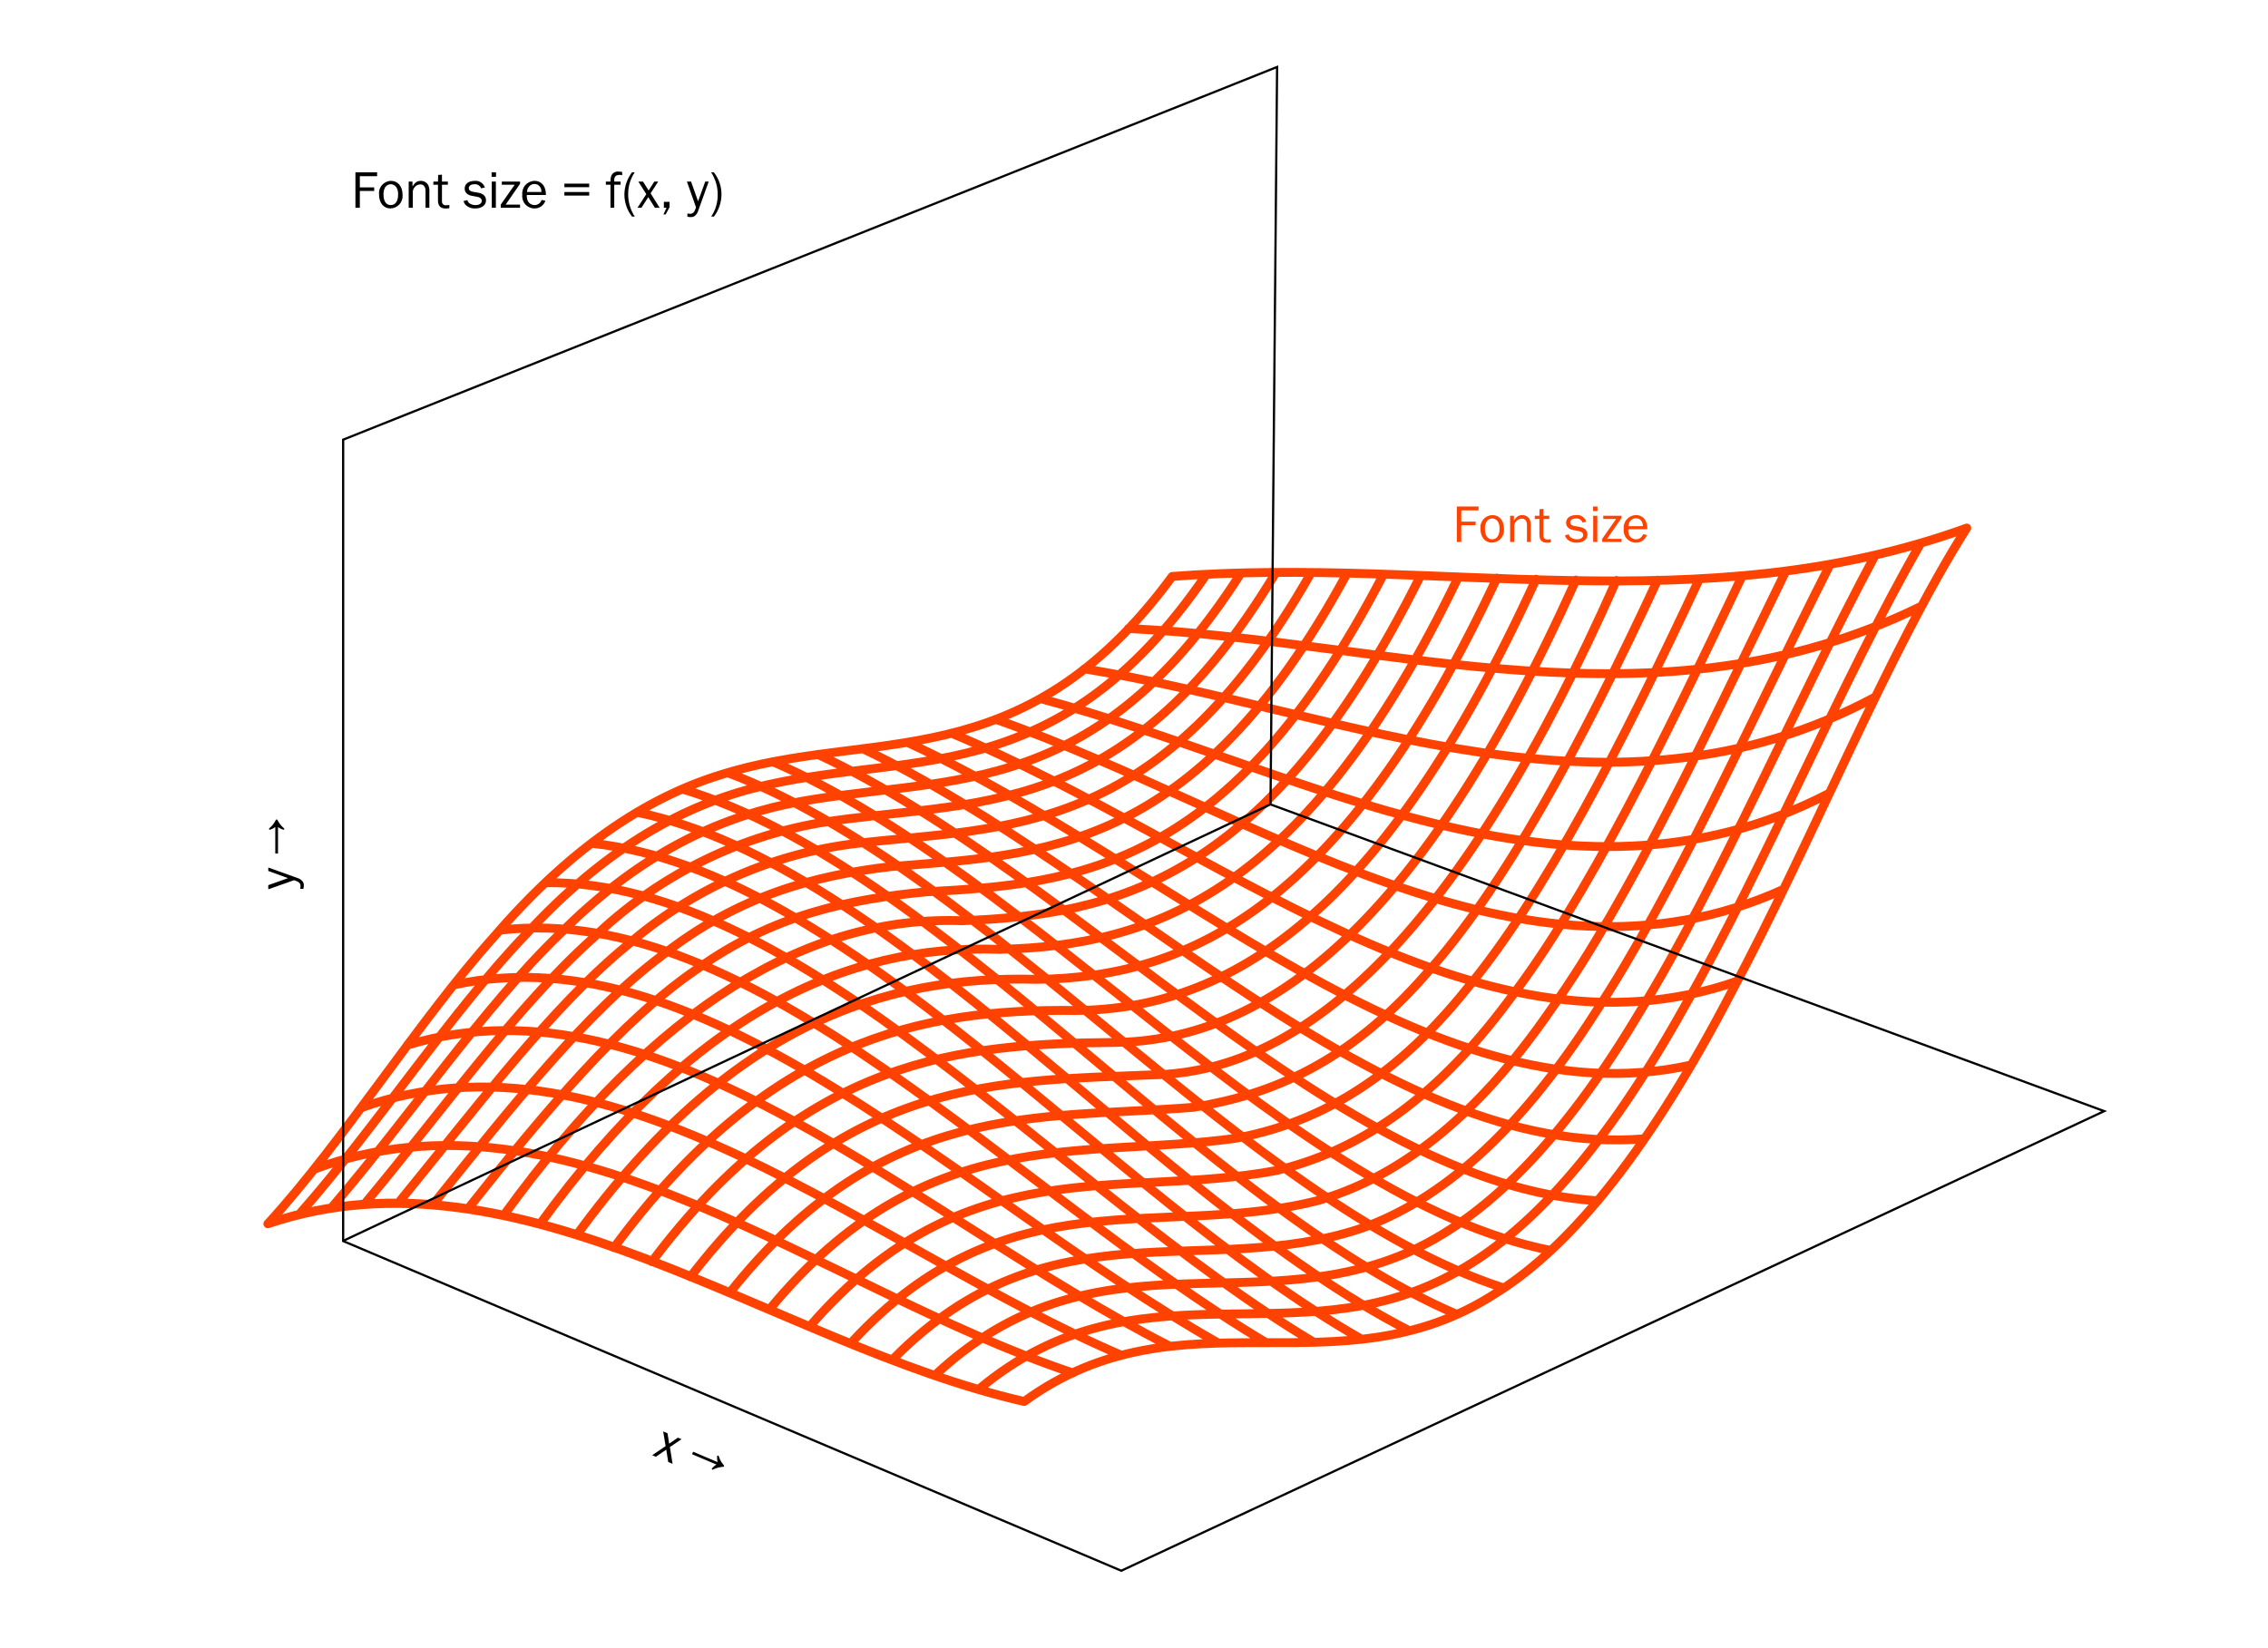
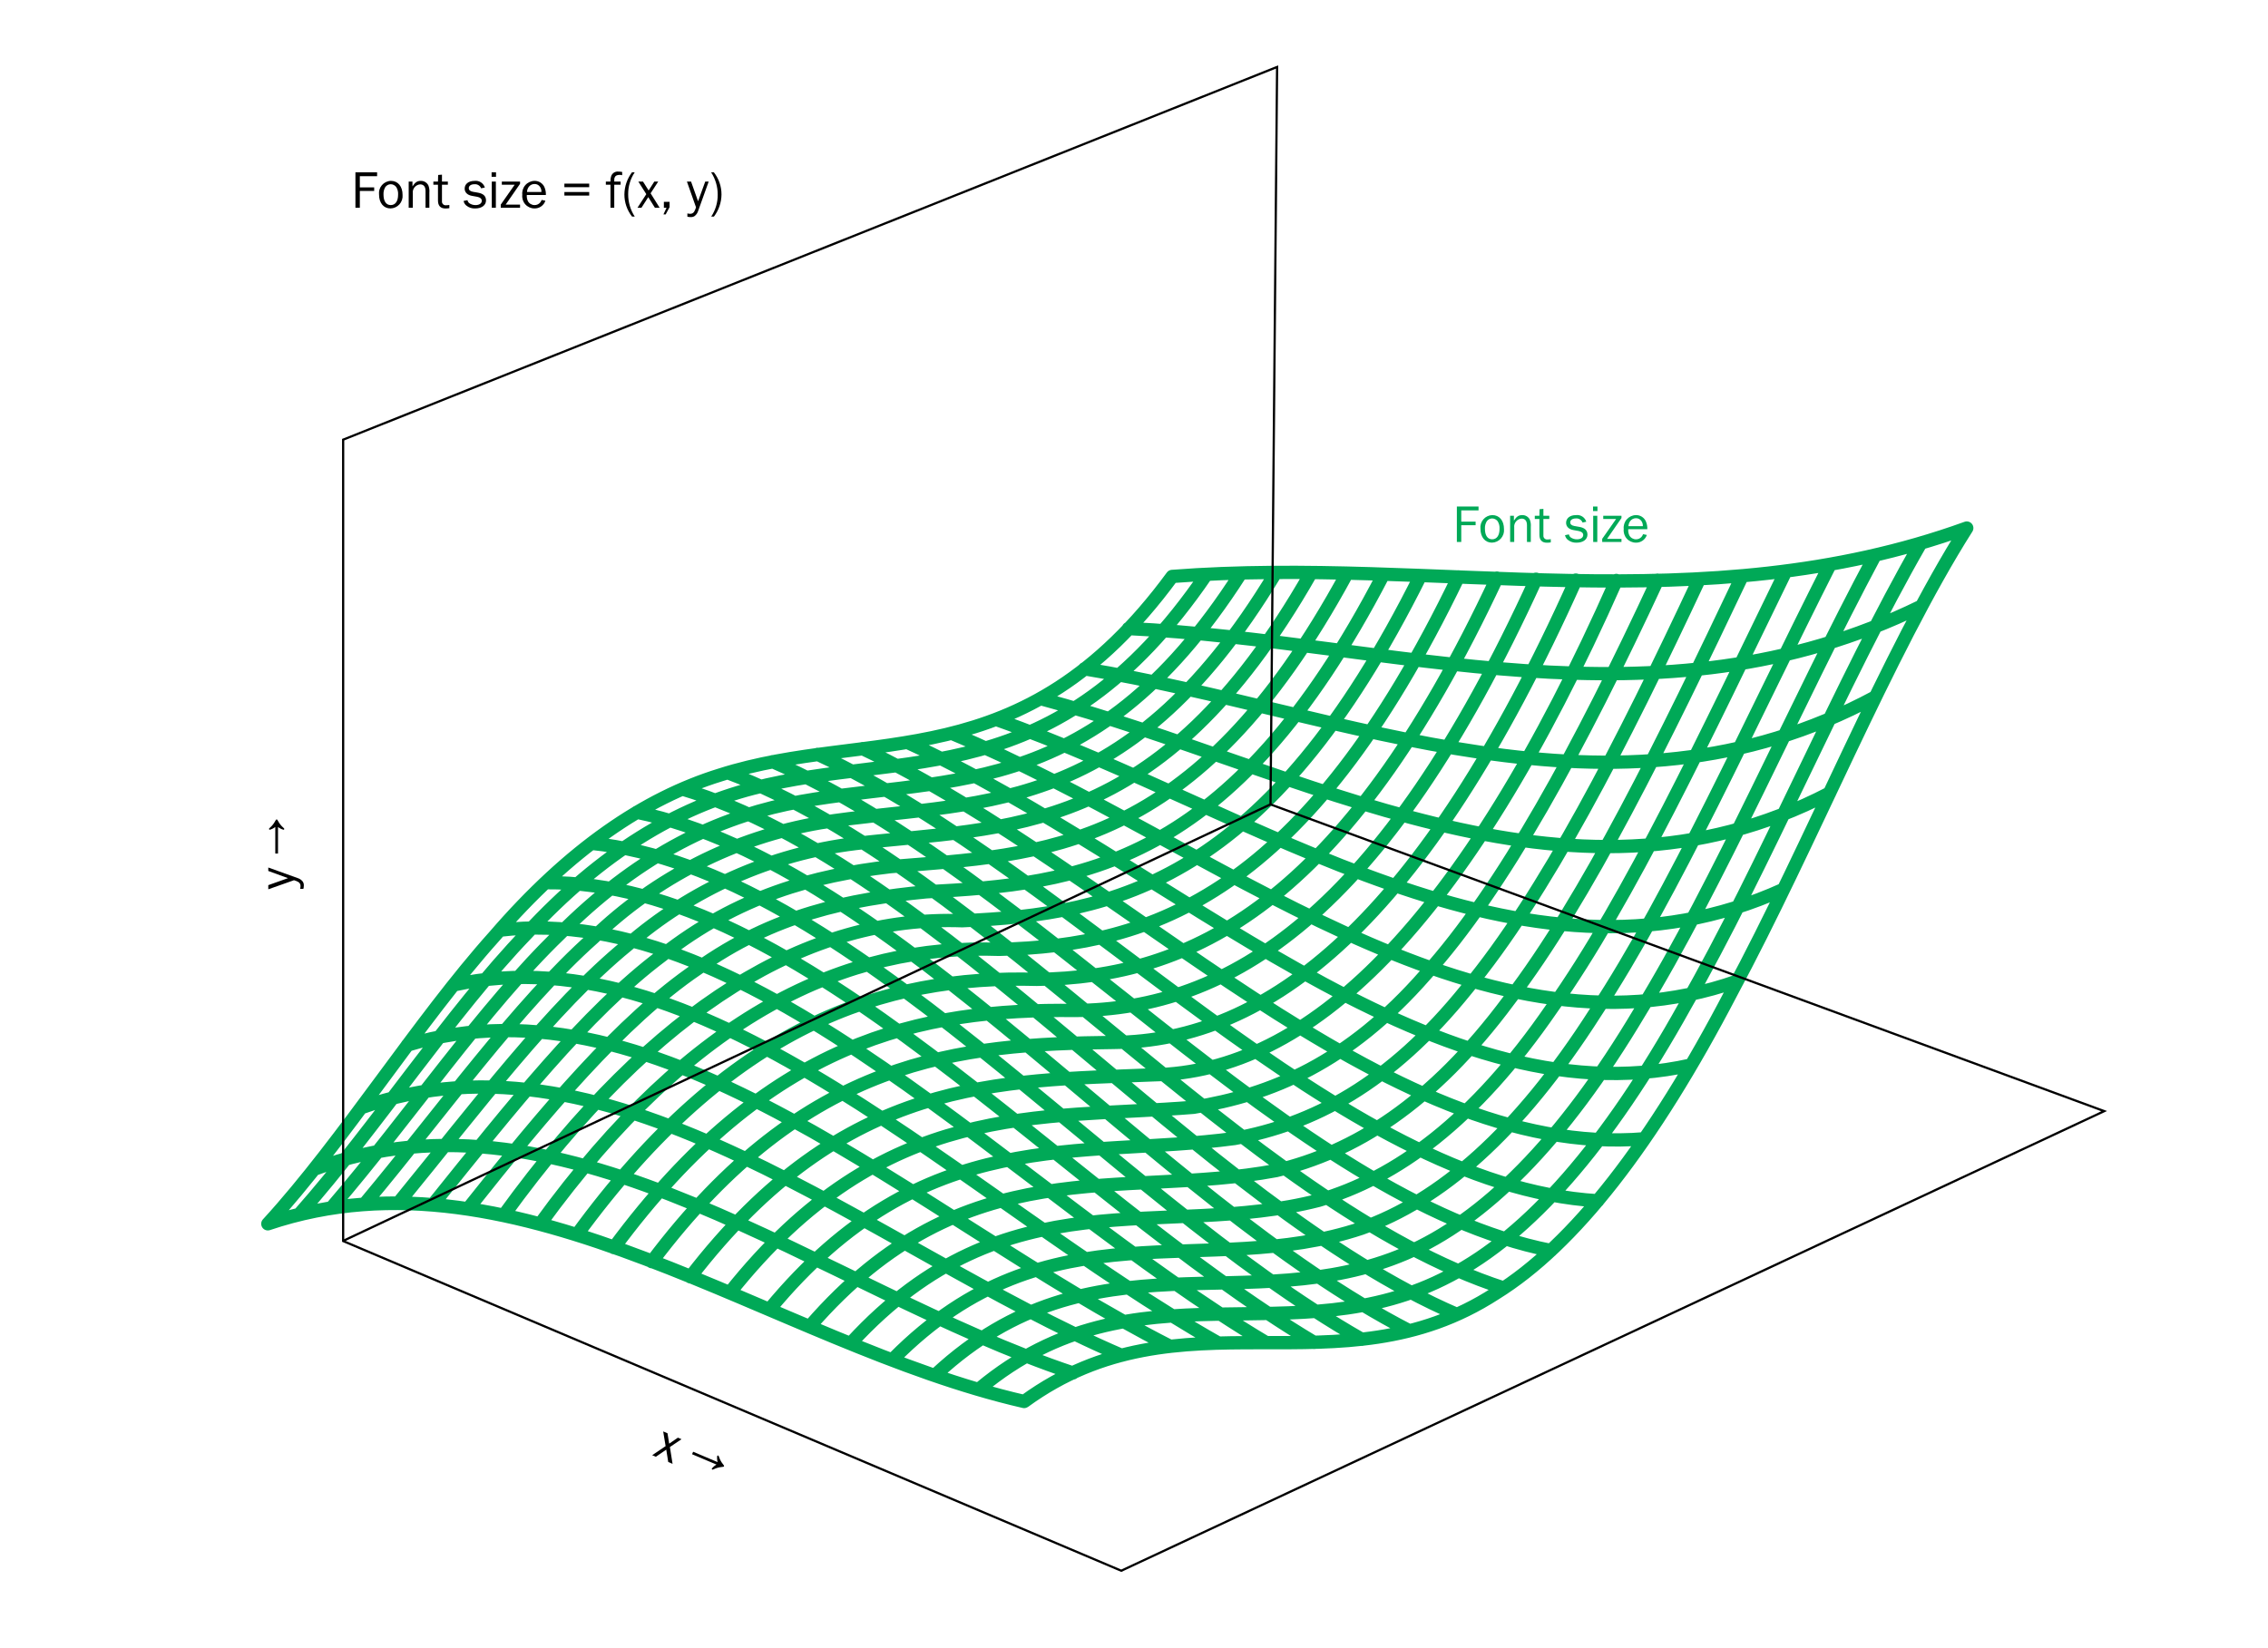
<svg xmlns="http://www.w3.org/2000/svg" width="256" height="185.962" viewBox="0 0 256 185.962">
  <defs>
    <style>
      .cls-1 {
        isolation: isolate;
      }

-       .cls-2, .cls-5 {
+       .cls-2,
+       .cls-5 {
        fill: none;
      }

      .cls-2 {
        stroke: #000;
        stroke-miterlimit: 10;
        stroke-width: 0.25px;
      }

      .cls-3 {
        mix-blend-mode: multiply;
      }

      .cls-4 {
-         fill: #ff4200;
+         fill: #00a957;
      }

      .cls-5 {
-         stroke: #ff4200;
+         stroke: #00a957;
+         stroke-width: 1.5px;
        stroke-linecap: round;
        stroke-linejoin: round;
      }
    </style>
  </defs>
  <g class="cls-1">
    <g id="Layer_1" data-name="Layer 1">
      <polygon class="cls-2" points="38.733 49.638 38.733 140.115 126.564 177.337 237.511 125.448 143.41 90.819 144.152 7.559 38.733 49.638" />
      <g>
        <path d="M40.119,23.454v-4h2.447v.438H40.617v1.266h1.619V21.56H40.617v1.895Z" />
        <path d="M45.44,22.009a1.398,1.398,0,0,1-1.367,1.524c-.773,0-1.289-.624-1.289-1.565A1.384,1.384,0,0,1,44.121,20.42C44.924,20.42,45.44,21.043,45.44,22.009ZM43.49,21.121a1.508,1.508,0,0,0-.203.84c0,.762.299,1.193.82,1.193.518,0,.828-.438.828-1.169a1.454,1.454,0,0,0-.209-.87.797.797,0,0,0-.625-.317A.771.771,0,0,0,43.49,21.121Z" />
        <path d="M48.031,23.454V21.553c0-.48-.215-.737-.611-.737a.906.906,0,0,0-.826,1.014v1.625h-.463v-2.956h.426v.545c.307-.468.539-.623.947-.623a.933.933,0,0,1,.852.516,1.821,1.821,0,0,1,.109.809v1.709Z" />
        <path d="M50.721,23.502a2.581,2.581,0,0,1-.438.036c-.559,0-.846-.306-.846-.899V20.858H48.916v-.359h.521l.018-.744.432-.036v.78h.666v.359h-.666v1.854a.418.418,0,0,0,.48.461,1.751,1.751,0,0,0,.353-.035Z" />
        <path d="M52.768,22.597a.584.584,0,0,0,.191.336,1.2,1.2,0,0,0,.725.222c.414,0,.697-.192.697-.479,0-.24-.176-.39-.51-.456l-.625-.114c-.504-.096-.797-.396-.797-.815,0-.521.443-.869,1.115-.869a1.077,1.077,0,0,1,1.164.749l-.42.091a.734.734,0,0,0-.756-.462c-.385,0-.637.174-.637.438,0,.222.15.353.463.414l.582.102c.606.108.898.396.898.876,0,.539-.486.905-1.217.905a1.469,1.469,0,0,1-1.008-.33.899.899,0,0,1-.307-.516Z" />
        <path d="M55.988,19.964H55.49v-.51h.498Zm-.018,3.49H55.51v-2.956h.461Z" />
        <path d="M58.701,23.454H56.523v-.353l1.57-2.243H56.643v-.359h2.059V20.75l-1.625,2.351h1.625Z" />
        <path d="M61.562,22.662a1.268,1.268,0,0,1-1.254.87,1.38,1.38,0,0,1-1.355-1.541,1.415,1.415,0,0,1,1.375-1.571,1.2,1.2,0,0,1,1.115.684,2.066,2.066,0,0,1,.174.911H59.463a1.39,1.39,0,0,0,.121.689.847.847,0,0,0,.756.45.814.814,0,0,0,.617-.27,1.02,1.02,0,0,0,.18-.312Zm-.449-.989a.932.932,0,0,0-.168-.588.705.705,0,0,0-.611-.311.8.8,0,0,0-.637.306,1.008,1.008,0,0,0-.209.594Z" />
        <path d="M66.506,20.732v.402H63.705v-.402Zm0,.947v.402H63.705V21.679Z" />
        <path d="M70.053,20.858H69.334v2.597h-.426V20.858h-.523v-.359h.523a1.755,1.755,0,0,1,.096-.66.78.78,0,0,1,.785-.468,2.916,2.916,0,0,1,.438.042v.372a.847.847,0,0,0-.275-.042c-.307,0-.498.096-.565.282-.053.126-.053.149-.053.474h.719Z" />
        <path d="M71.344,24.455a4.028,4.028,0,0,1-.865-2.5,4.202,4.202,0,0,1,.857-2.501h.307a4.39,4.39,0,0,0-.738,2.477,4.582,4.582,0,0,0,.744,2.524Z" />
        <path d="M73.922,23.454l-.75-1.199-.768,1.199h-.449l.996-1.535-.9-1.421h.527l.637,1.007.641-1.007h.443l-.863,1.325,1.02,1.631Z" />
        <path d="M75.578,23.388l-.438.816h-.252l.348-.75h-.301v-.666h.643Z" />
        <path d="M78.807,23.802a1.163,1.163,0,0,1-.408.594.763.763,0,0,1-.463.114,1.372,1.372,0,0,1-.348-.048V24.096a1.389,1.389,0,0,0,.307.042.504.504,0,0,0,.467-.252,2.062,2.062,0,0,0,.199-.485l-1.025-2.902h.467l.791,2.225.81-2.225h.389Z" />
        <path d="M80.576,19.454a4.029,4.029,0,0,1,.863,2.501,4.184,4.184,0,0,1-.858,2.5h-.305a4.398,4.398,0,0,0,.736-2.477,4.584,4.584,0,0,0-.744-2.524Z" />
      </g>
      <g class="cls-3">
        <path d="M33.586,99.131a1.157,1.157,0,0,1,.594.408.761.761,0,0,1,.114.462,1.371,1.371,0,0,1-.048.348H33.88a1.376,1.376,0,0,0,.042-.306.504.504,0,0,0-.252-.468,2.083,2.083,0,0,0-.485-.198l-2.902,1.025v-.468l2.225-.791-2.225-.81v-.39Z" />
        <path d="M31.073,93.367a1.777,1.777,0,0,1-.623.312.083.083,0,0,1-.084-.09c0-.042.012-.06.102-.138a2.631,2.631,0,0,0,.618-.792c.071-.126.083-.138.144-.138s.065.012.162.186a2.622,2.622,0,0,0,.594.744c.09.084.102.096.102.144a.082.082,0,0,1-.084.084,1.713,1.713,0,0,1-.624-.312v2.998h-.306Z" />
      </g>
      <g class="cls-3">
        <path d="M75.426,165.061l-.222-1.397-1.175.805-.414-.176,1.516-1.024-.274-1.659.486.205.191,1.176.984-.677.408.173-1.312.884.302,1.899Z" />
        <path d="M80.999,165.072a1.782,1.782,0,0,1-.044-.695.084.084,0,0,1,.115-.042c.039.017.051.034.088.147a2.605,2.605,0,0,0,.488.878c.088.115.094.13.07.186-.023.055-.037.055-.234.076a2.635,2.635,0,0,0-.917.256c-.112.051-.128.057-.171.038a.081.081,0,0,1-.045-.11,1.691,1.691,0,0,1,.529-.453l-2.76-1.17.119-.281Z" />
      </g>
      <g class="cls-3">
        <path class="cls-4" d="M164.443,61.189v-4H166.89v.438H164.94v1.266H166.56v.402H164.94v1.895Z" />
        <path class="cls-4" d="M169.764,59.743a1.398,1.398,0,0,1-1.367,1.523c-.774,0-1.29-.624-1.29-1.565a1.385,1.385,0,0,1,1.338-1.547C169.248,58.155,169.764,58.778,169.764,59.743Zm-1.949-.888a1.499,1.499,0,0,0-.204.84c0,.762.3,1.193.821,1.193.517,0,.828-.438.828-1.169a1.446,1.446,0,0,0-.21-.87.795.795,0,0,0-.624-.317A.768.768,0,0,0,167.815,58.856Z" />
        <path class="cls-4" d="M172.356,61.189V59.287c0-.48-.216-.737-.611-.737a.906.906,0,0,0-.827,1.014v1.625h-.462V58.233h.426v.545c.306-.467.539-.623.947-.623a.934.934,0,0,1,.852.516,1.825,1.825,0,0,1,.108.81v1.709Z" />
        <path class="cls-4" d="M175.044,61.237a2.576,2.576,0,0,1-.438.036c-.558,0-.846-.306-.846-.899V58.592h-.521v-.359h.521l.019-.744.432-.036v.78h.665v.359h-.665v1.853a.417.417,0,0,0,.48.461,1.75,1.75,0,0,0,.353-.035Z" />
        <path class="cls-4" d="M177.091,60.331a.589.589,0,0,0,.191.336,1.203,1.203,0,0,0,.726.222c.414,0,.696-.192.696-.48,0-.24-.175-.39-.51-.456l-.624-.114c-.504-.096-.798-.396-.798-.815,0-.521.444-.869,1.115-.869a1.076,1.076,0,0,1,1.164.749l-.42.091a.733.733,0,0,0-.756-.462c-.384,0-.636.174-.636.438,0,.222.15.353.462.414l.582.102c.605.108.899.396.899.876,0,.539-.486.905-1.218.905a1.465,1.465,0,0,1-1.007-.33.898.898,0,0,1-.307-.516Z" />
        <path class="cls-4" d="M180.312,57.699h-.498v-.51h.498Zm-.018,3.49h-.462V58.233h.462Z" />
        <path class="cls-4" d="M183.024,61.189h-2.177v-.353l1.57-2.243h-1.451v-.359h2.058v.252l-1.625,2.351h1.625Z" />
        <path class="cls-4" d="M185.887,60.397a1.268,1.268,0,0,1-1.254.87,1.379,1.379,0,0,1-1.355-1.541,1.415,1.415,0,0,1,1.374-1.571,1.198,1.198,0,0,1,1.115.684,2.05,2.05,0,0,1,.174.911h-2.153a1.393,1.393,0,0,0,.12.69.848.848,0,0,0,.756.45.811.811,0,0,0,.617-.27,1.019,1.019,0,0,0,.181-.312Zm-.45-.989a.926.926,0,0,0-.168-.588.704.704,0,0,0-.611-.312.797.797,0,0,0-.636.306,1.008,1.008,0,0,0-.21.594Z" />
      </g>
      <line class="cls-2" x1="38.777" y1="140.075" x2="143.371" y2="90.829" />
      <g class="cls-3">
        <path class="cls-5" d="M221.997,59.617c-8.863,13.957-17.726,35.992-26.59,52.456-8.863,17.014-17.727,28.458-26.59,33.95-17.727,11.492-35.452-.709-53.179,12.184m106.359-98.59c-8.863,13.957-17.726,35.992-26.59,52.456-8.863,17.014-17.727,28.458-26.59,33.95-17.727,11.492-35.452-.709-53.179,12.184m101.105-96.772c-8.843,15.359-17.687,36.677-26.529,52.075-8.843,15.911-17.687,25.902-26.529,30.491-17.686,9.379-35.373-1.959-53.059,12.729M216.743,61.435c-8.843,15.359-17.687,36.677-26.529,52.075-8.843,15.911-17.687,25.902-26.529,30.491-17.686,9.379-35.373-1.959-53.059,12.729m100.957-93.91c-8.824,16.486-17.647,37.029-26.47,51.392-8.824,14.841-17.646,23.503-26.47,27.31-17.646,7.523-35.294-2.734-52.94,13.588m105.88-92.29c-8.824,16.486-17.647,37.029-26.47,51.392-8.824,14.841-17.646,23.503-26.47,27.31-17.646,7.523-35.294-2.734-52.94,13.588M206.512,63.845c-8.803,17.363-17.608,37.079-26.411,50.439-8.804,13.803-17.607,21.25-26.412,24.387-17.607,5.902-35.215-3.083-52.822,14.706M206.512,63.845c-8.803,17.363-17.608,37.079-26.411,50.439-8.804,13.803-17.607,21.25-26.412,24.387-17.607,5.902-35.215-3.083-52.822,14.706M201.529,64.573c-8.784,18.012-17.569,36.86-26.352,49.248-8.785,12.799-17.569,19.137-26.354,21.706-17.568,4.497-35.137-3.053-52.706,16.035M201.529,64.573c-8.784,18.012-17.569,36.86-26.352,49.248-8.785,12.799-17.569,19.137-26.354,21.706-17.568,4.497-35.137-3.053-52.706,16.035M196.633,65.06c-8.765,18.455-17.53,36.399-26.296,47.847-8.765,11.828-17.53,17.158-26.296,19.252-17.531,3.29-35.061-2.682-52.592,17.538M196.633,65.06c-8.765,18.455-17.53,36.399-26.296,47.847-8.765,11.828-17.53,17.158-26.296,19.252-17.531,3.29-35.061-2.682-52.592,17.538m-4.585-1.879c17.493-21.183,34.985-16.926,52.477-19.281,8.747-1.596,17.493-6.02,26.239-16.913,8.746-10.544,17.493-27.556,26.239-46.269M86.865,147.818c17.493-21.183,34.985-16.926,52.477-19.281,8.747-1.596,17.493-6.02,26.239-16.913,8.746-10.544,17.493-27.556,26.239-46.269m-4.73.146c-8.728,18.804-17.455,34.865-26.183,44.533-8.727,9.987-17.455,13.581-26.183,14.98-17.456,1.416-34.91-1.046-52.366,20.947M187.091,65.501c-8.728,18.804-17.455,34.865-26.183,44.533-8.727,9.987-17.455,13.581-26.183,14.98-17.456,1.416-34.91-1.046-52.366,20.947M182.442,65.536c-17.419,39.347-34.836,55.487-52.255,55.814-17.418.724-34.836.166-52.255,22.809m104.51-78.623c-17.419,39.347-34.836,55.487-52.255,55.814-17.418.724-34.836.166-52.255,22.809m99.939-78.668c-17.381,38.796-34.764,52.042-52.145,52.201-17.382.183-34.764,1.611-52.146,24.755M177.871,65.491c-17.381,38.796-34.764,52.042-52.145,52.201-17.382.183-34.764,1.611-52.146,24.755m99.797-77.054c-17.346,38.019-34.692,48.574-52.037,48.692-17.346-.215-34.692,3.272-52.037,26.774M173.377,65.393c-17.346,38.019-34.692,48.574-52.037,48.692-17.346-.215-34.692,3.272-52.037,26.774m99.656-75.594c-17.31,37.043-34.62,45.105-51.93,45.304-17.31-.477-34.621,5.132-51.931,28.859M168.958,65.266c-17.31,37.043-34.62,45.105-51.93,45.304-17.31-.477-34.621,5.132-51.931,28.859m99.516-74.299c-17.275,35.895-34.55,41.656-51.825,42.052-17.275-.611-34.55,7.178-51.825,31.003m103.65-73.055c-17.275,35.895-34.55,41.656-51.825,42.052-17.275-.611-34.55,7.178-51.825,31.003M160.34,64.999c-17.24,34.6-34.481,38.249-51.721,38.953-17.24-.62-34.48,9.401-51.721,33.206M160.34,64.999c-17.24,34.6-34.481,38.249-51.721,38.953-17.24-.62-34.48,9.401-51.721,33.206m99.238-72.269c-17.205,33.181-34.412,34.9-51.617,35.802-8.603.835-17.206,2.538-25.808,8.693-8.604,5.844-17.206,16.141-25.809,26.991M156.137,64.888c-17.205,33.181-34.412,34.9-51.617,35.802-8.603.835-17.206,2.538-25.808,8.693-8.604,5.844-17.206,16.141-25.809,26.991m99.101-71.567c-17.172,31.66-34.344,31.631-51.516,33.041-8.586,1.003-17.172,3.28-25.758,10.025-8.586,6.418-17.172,17.303-25.758,27.988M152.003,64.808c-17.172,31.66-34.344,31.631-51.516,33.041-8.586,1.003-17.172,3.28-25.758,10.025-8.586,6.418-17.172,17.303-25.758,27.988m98.965-71.097C130.797,94.821,113.658,93.223,96.52,95.242a48.087,48.087,0,0,0-25.707,11.464c-8.569,7.005-17.139,18.462-25.708,28.938M147.936,64.766C130.797,94.821,113.658,93.223,96.52,95.242a48.087,48.087,0,0,0-25.707,11.464c-8.569,7.005-17.139,18.462-25.708,28.938m98.83-70.876c-17.105,28.386-34.212,25.391-51.316,28.12a48.688,48.688,0,0,0-25.658,13.008c-8.553,7.604-17.106,19.62-25.658,29.847M143.935,64.768c-17.105,28.386-34.212,25.391-51.316,28.12a48.688,48.688,0,0,0-25.658,13.008c-8.553,7.604-17.106,19.62-25.658,29.847M139.998,64.82C122.925,91.489,105.853,87.269,88.781,90.803c-8.536,1.826-17.072,6.067-25.608,14.654-8.536,8.217-17.073,20.78-25.609,30.722M139.998,64.82C122.925,91.489,105.853,87.269,88.781,90.803c-8.536,1.826-17.072,6.067-25.608,14.654-8.536,8.217-17.073,20.78-25.609,30.722m98.562-71.256c-17.04,24.92-34.081,19.644-51.122,24.079-8.52,2.202-17.04,7.173-25.559,16.4-8.52,8.844-17.04,21.942-25.56,31.568M136.125,64.923c-17.04,24.92-34.081,19.644-51.122,24.079-8.52,2.202-17.04,7.173-25.559,16.4-8.52,8.844-17.04,21.942-25.56,31.568m98.43-71.891c-17.008,23.153-34.016,16.986-51.025,22.416-8.504,2.628-17.008,8.366-25.512,18.246-8.504,9.484-17.008,23.111-25.512,32.393M132.313,65.08c-17.008,23.153-34.016,16.986-51.025,22.416-8.504,2.628-17.008,8.366-25.512,18.246-8.504,9.484-17.008,23.111-25.512,32.393m85.331,20.094c-28.455-6.528-56.909-29.66-85.363-20.06m85.363,20.06c-28.422-6.536-56.844-29.669-85.266-20.125M121.1,155.008c-28.532-9.542-57.065-33.68-85.598-23.015M121.1,155.008c-28.532-9.542-57.065-33.68-85.598-23.015m91.083,21.023c-28.611-12.296-57.221-38.198-85.832-27.947m85.832,27.947c-28.611-12.296-57.221-38.198-85.832-27.947m91.296,26.918c-28.687-14.584-57.374-42.7-86.062-33.998m86.062,33.998c-28.687-14.584-57.374-42.7-86.062-33.998m91.507,33.629C108.73,135.371,79.966,104.865,51.202,111.2m86.291,40.418C108.73,135.371,79.966,104.865,51.202,111.2m91.716,40.385C114.08,134.419,85.24,101.583,56.401,105.021m86.518,46.565C114.08,134.419,85.24,101.583,56.401,105.021m91.923,46.536C119.41,134.29,90.495,99.388,61.581,99.656m86.743,51.901C119.41,134.29,90.495,99.388,61.581,99.656M66.745,95.21c28.988,2.943,57.976,39.486,86.964,56m-86.964-56c28.988,2.943,57.976,39.486,86.964,56m5.366-.967c-29.061-14.92-58.124-52.543-87.186-58.539m87.186,58.539c-29.061-14.92-58.124-52.543-87.186-58.539m92.532,56.684c-29.135-12.534-58.269-50.585-87.404-59.305m87.404,59.305c-29.135-12.534-58.269-50.585-87.404-59.305M169.75,145.423c-29.207-9.448-58.413-47.214-87.62-58.188m87.62,58.188c-29.207-9.448-58.413-47.214-87.62-58.188m92.928,53.947C145.78,135.386,116.502,98.64,87.224,85.995m87.834,55.187C145.78,135.386,116.502,98.64,87.224,85.995M180.348,135.57C150.999,133.818,121.65,98.817,92.302,85.165M180.348,135.57C150.999,133.818,121.65,98.817,92.302,85.165m93.317,43.403c-29.419,2.47-58.837-30.106-88.256-44.05m88.256,44.05c-29.419,2.47-58.837-30.106-88.256-44.05m93.507,35.727C161.381,126.86,131.892,97.307,102.404,83.81m88.464,36.435C161.381,126.86,131.892,97.307,102.404,83.81m5.027-1.015c29.557,12.317,59.114,38.364,88.671,27.972M107.431,82.795c29.557,12.317,59.114,38.364,88.671,27.972m5.213-10.362c-29.624,13.467-59.25-8.739-88.874-19.18m88.874,19.18c-29.624,13.467-59.25-8.739-88.874-19.18m94.07,8.316c-29.692,15.472-59.385-2.741-89.077-10.674M206.511,89.542c-29.692,15.472-59.385-2.741-89.077-10.674m94.254-.187c-29.759,16-59.519,1.715-89.278-3.172m89.278,3.172c-29.759,16-59.519,1.715-89.278-3.172m94.436-7.055c-29.825,14.606-59.651,3.935-89.477,2.509m89.477-2.509c-29.825,14.606-59.651,3.935-89.477,2.509m94.617-11.341c-29.891,10.811-59.782,3.159-89.673,5.458m89.673-5.458c-29.891,10.811-59.782,3.159-89.673,5.458" />
      </g>
    </g>
  </g>
</svg>
